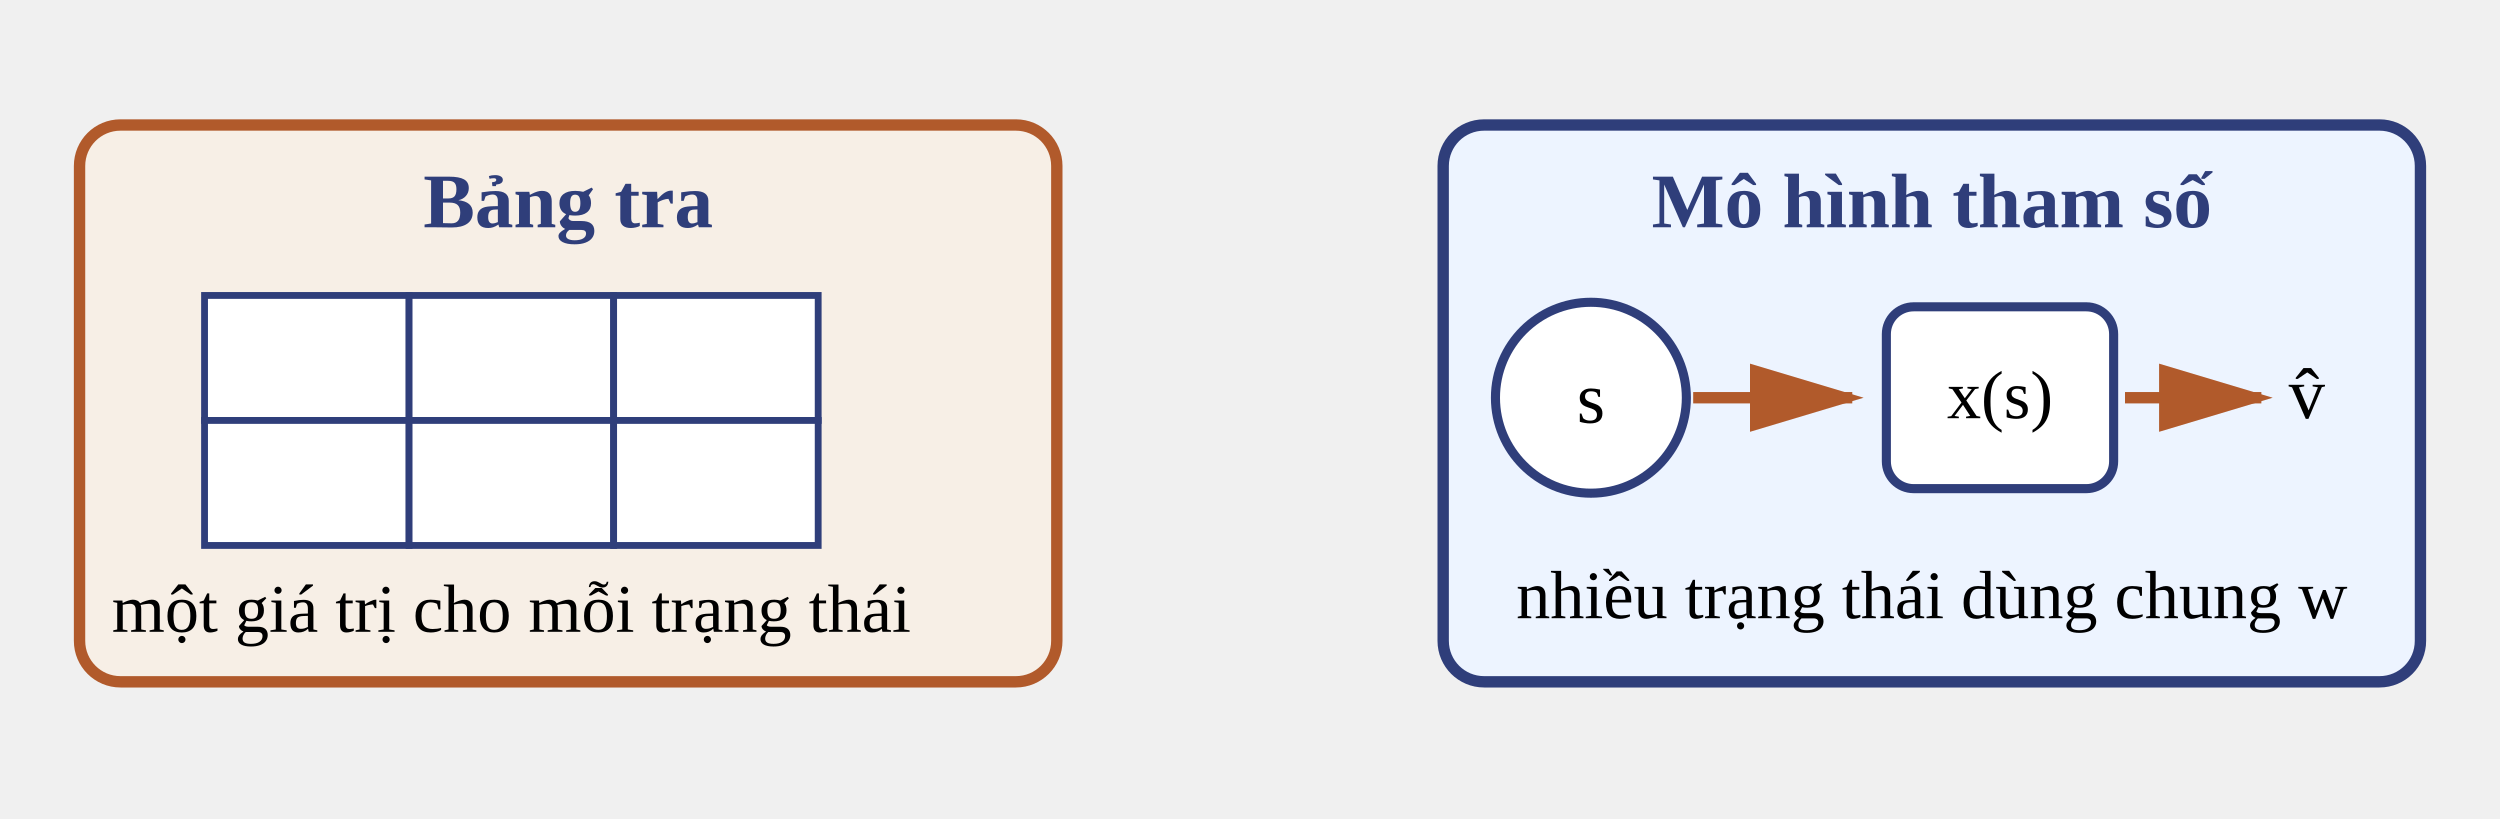
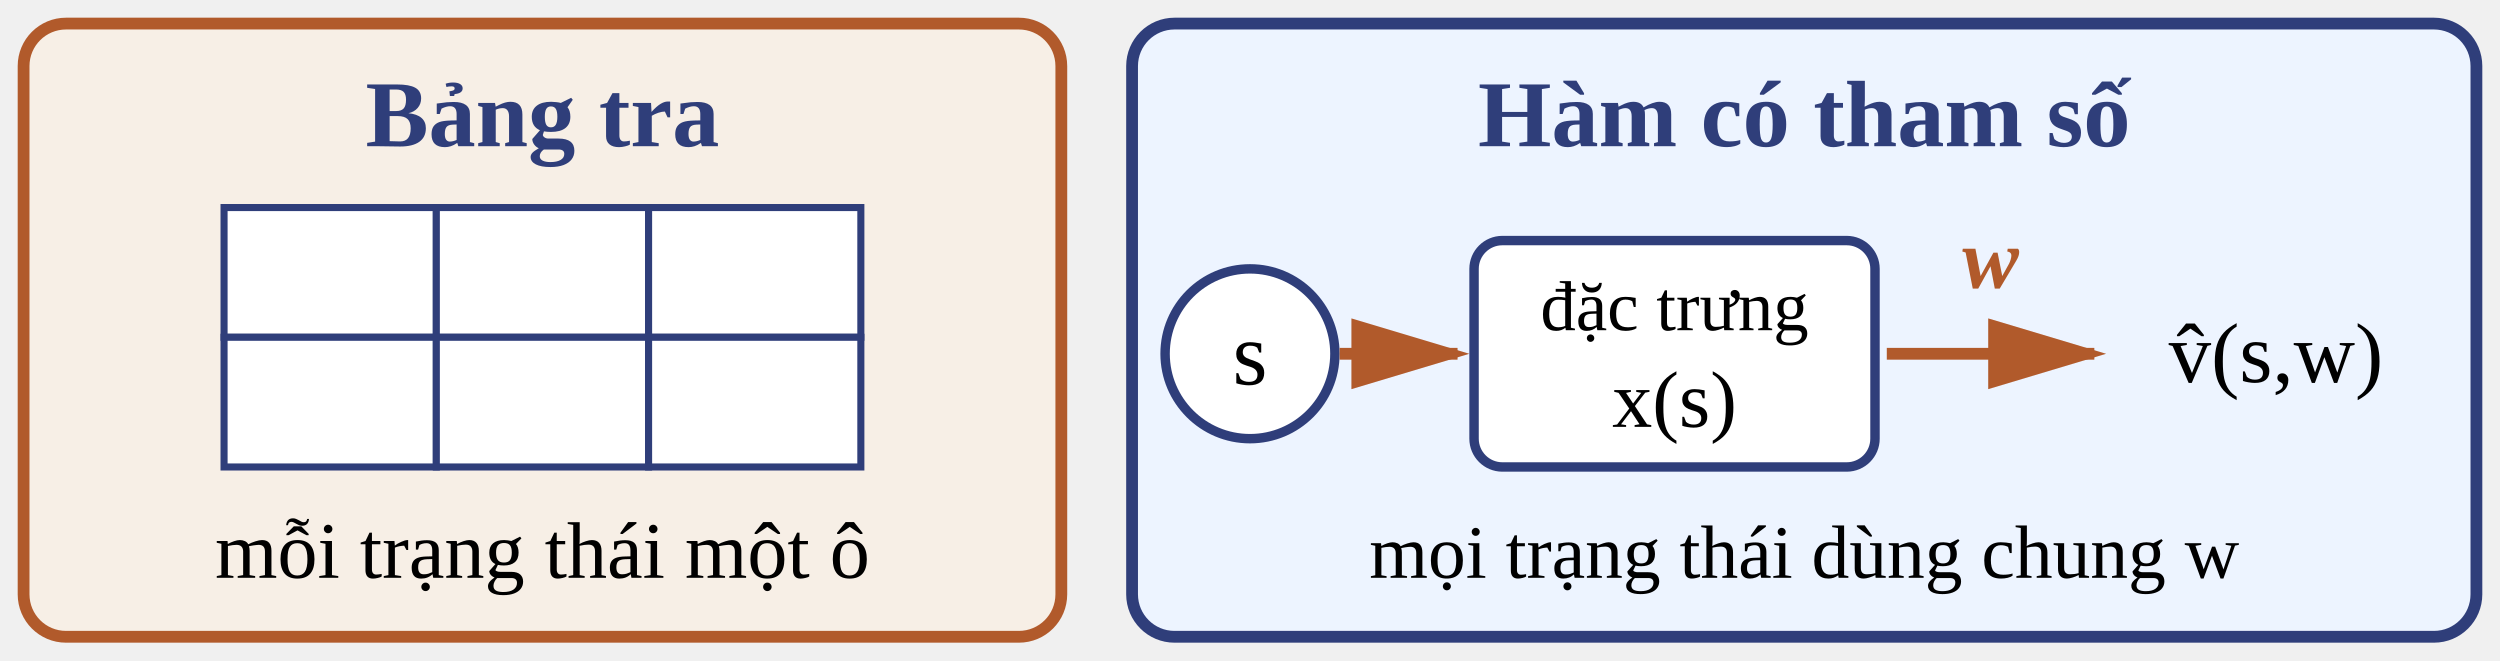
- <svg xmlns="http://www.w3.org/2000/svg" viewBox="0 0 1100 360" role="img" aria-labelledby="title desc">
+ <svg xmlns="http://www.w3.org/2000/svg" viewBox="0 0 1060 280" role="img" aria-labelledby="title desc">
  <defs>
    <marker id="a" markerWidth="10" markerHeight="10" refX="9" refY="3" orient="auto">
      <path d="M0,0 L10,3 L0,6 Z" fill="#B15A2B" />
    </marker>
  </defs>
-   <rect x="35" y="55" width="430" height="245" rx="18" fill="#F7EFE6" stroke="#B15A2B" stroke-width="5" />
-   <text x="250" y="100" text-anchor="middle" font-size="34" font-weight="700" fill="#2F3E7A">Bảng tra</text>
+   <rect x="10" y="10" width="440" height="260" rx="18" fill="#F7EFE6" stroke="#B15A2B" stroke-width="5" />
+   <text x="230" y="62" text-anchor="middle" font-size="40" font-weight="700" fill="#2F3E7A">Bảng tra</text>
  <g fill="#fff" stroke="#2F3E7A" stroke-width="3">
-     <rect x="90" y="130" width="90" height="55" />
-     <rect x="180" y="130" width="90" height="55" />
-     <rect x="270" y="130" width="90" height="55" />
-     <rect x="90" y="185" width="90" height="55" />
-     <rect x="180" y="185" width="90" height="55" />
-     <rect x="270" y="185" width="90" height="55" />
+     <rect x="95" y="88" width="90" height="55" />
+     <rect x="185" y="88" width="90" height="55" />
+     <rect x="275" y="88" width="90" height="55" />
+     <rect x="95" y="143" width="90" height="55" />
+     <rect x="185" y="143" width="90" height="55" />
+     <rect x="275" y="143" width="90" height="55" />
  </g>
-   <text x="225" y="278" text-anchor="middle" font-size="30">một giá trị cho mỗi trạng thái</text>
-   <rect x="635" y="55" width="430" height="245" rx="18" fill="#EDF4FF" stroke="#2F3E7A" stroke-width="5" />
-   <text x="850" y="100" text-anchor="middle" font-size="34" font-weight="700" fill="#2F3E7A">Mô hình tham số</text>
-   <circle cx="700" cy="175" r="42" fill="#fff" stroke="#2F3E7A" stroke-width="4" />
-   <text x="700" y="186" text-anchor="middle" font-size="32">s</text>
-   <path d="M745 175 H815" stroke="#B15A2B" stroke-width="5" marker-end="url(#a)" />
-   <rect x="830" y="135" width="100" height="80" rx="12" fill="#fff" stroke="#2F3E7A" stroke-width="4" />
-   <text x="880" y="184" text-anchor="middle" font-size="30">x(s)</text>
-   <path d="M935 175 H995" stroke="#B15A2B" stroke-width="5" marker-end="url(#a)" />
-   <text x="1015" y="184" text-anchor="middle" font-size="32">v̂</text>
-   <text x="850" y="272" text-anchor="middle" font-size="30">nhiều trạng thái dùng chung w</text>
+   <text x="230" y="245" text-anchor="middle" font-size="34">mỗi trạng thái một ô</text>
+   <rect x="480" y="10" width="570" height="260" rx="18" fill="#EDF4FF" stroke="#2F3E7A" stroke-width="5" />
+   <text x="765" y="62" text-anchor="middle" font-size="40" font-weight="700" fill="#2F3E7A">Hàm có tham số</text>
+   <circle cx="530" cy="150" r="36" fill="#fff" stroke="#2F3E7A" stroke-width="4" />
+   <text x="530" y="163" text-anchor="middle" font-size="38">s</text>
+   <path d="M568 150 H618" stroke="#B15A2B" stroke-width="5" marker-end="url(#a)" />
+   <rect x="625" y="102" width="170" height="96" rx="12" fill="#fff" stroke="#2F3E7A" stroke-width="4" />
+   <text x="710" y="140" text-anchor="middle" font-size="30">đặc trưng</text>
+   <text x="710" y="181" text-anchor="middle" font-size="34">x(s)</text>
+   <path d="M800 150 H888" stroke="#B15A2B" stroke-width="5" marker-end="url(#a)" />
+   <text x="844" y="122" text-anchor="middle" font-size="36" font-style="italic" font-weight="700" fill="#B15A2B">w</text>
+   <text x="965" y="162" text-anchor="middle" font-size="36">v̂(s,w)</text>
+   <text x="765" y="245" text-anchor="middle" font-size="32">mọi trạng thái dùng chung w</text>
</svg>
